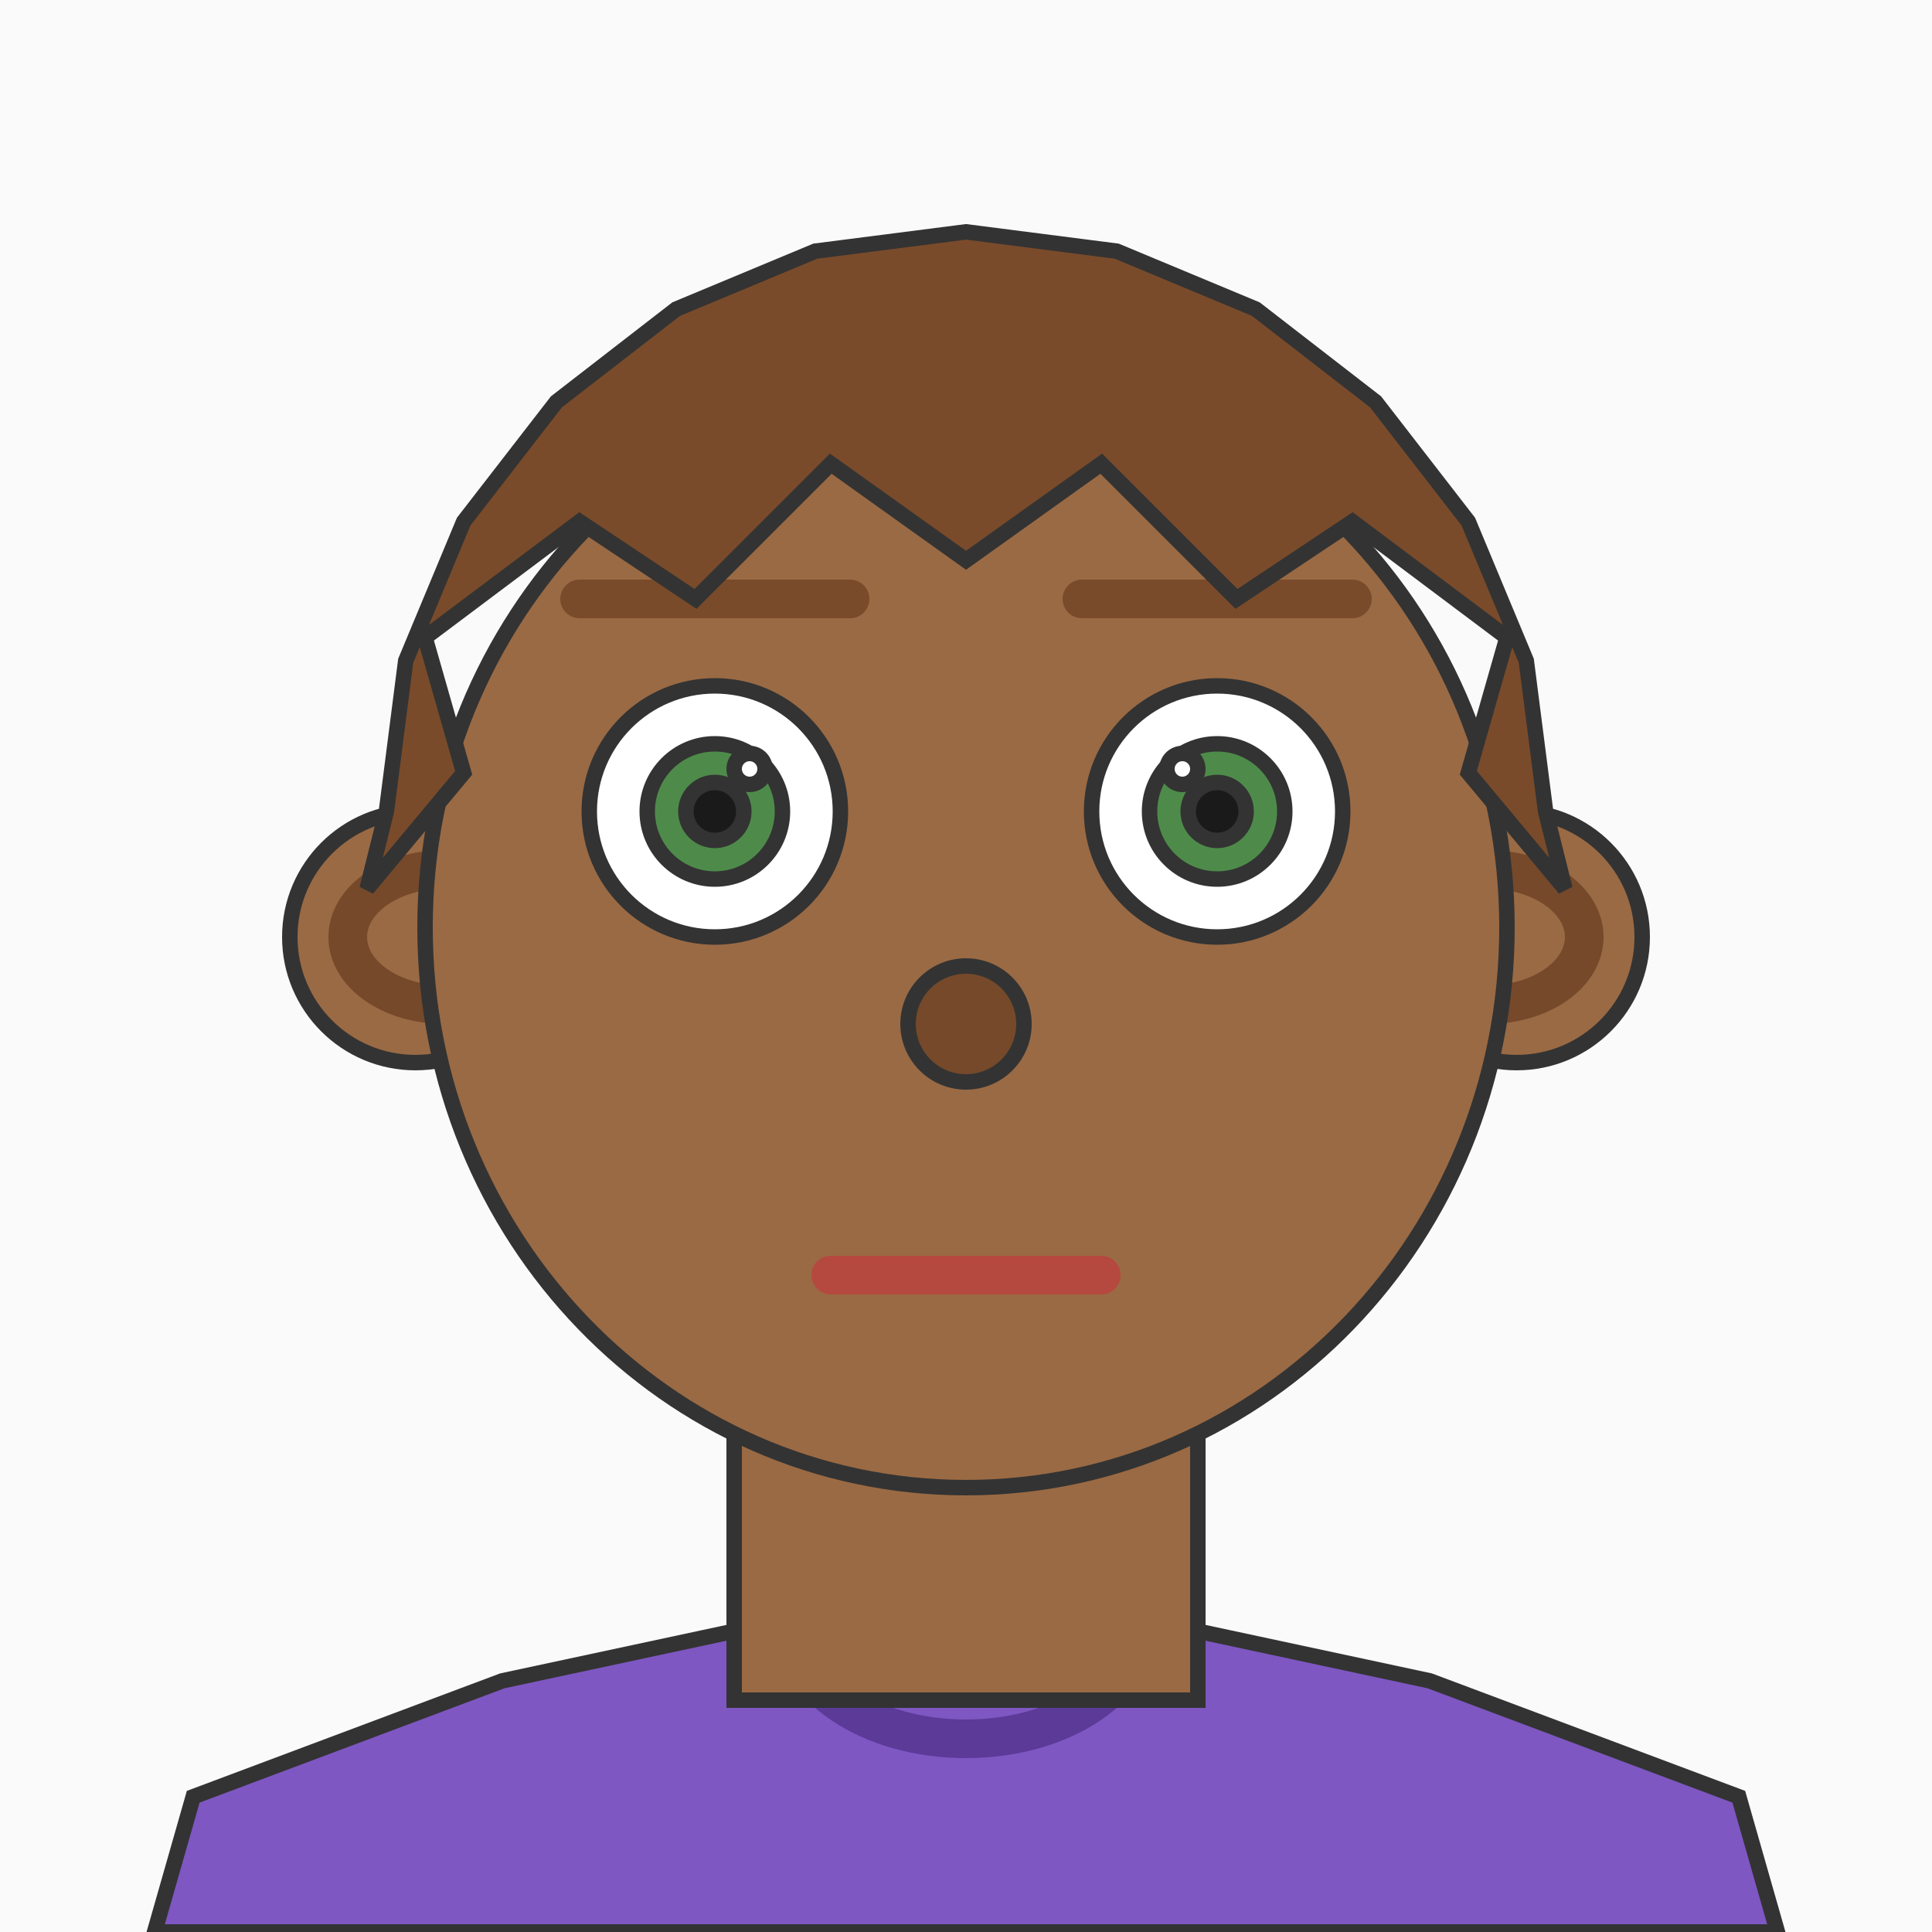
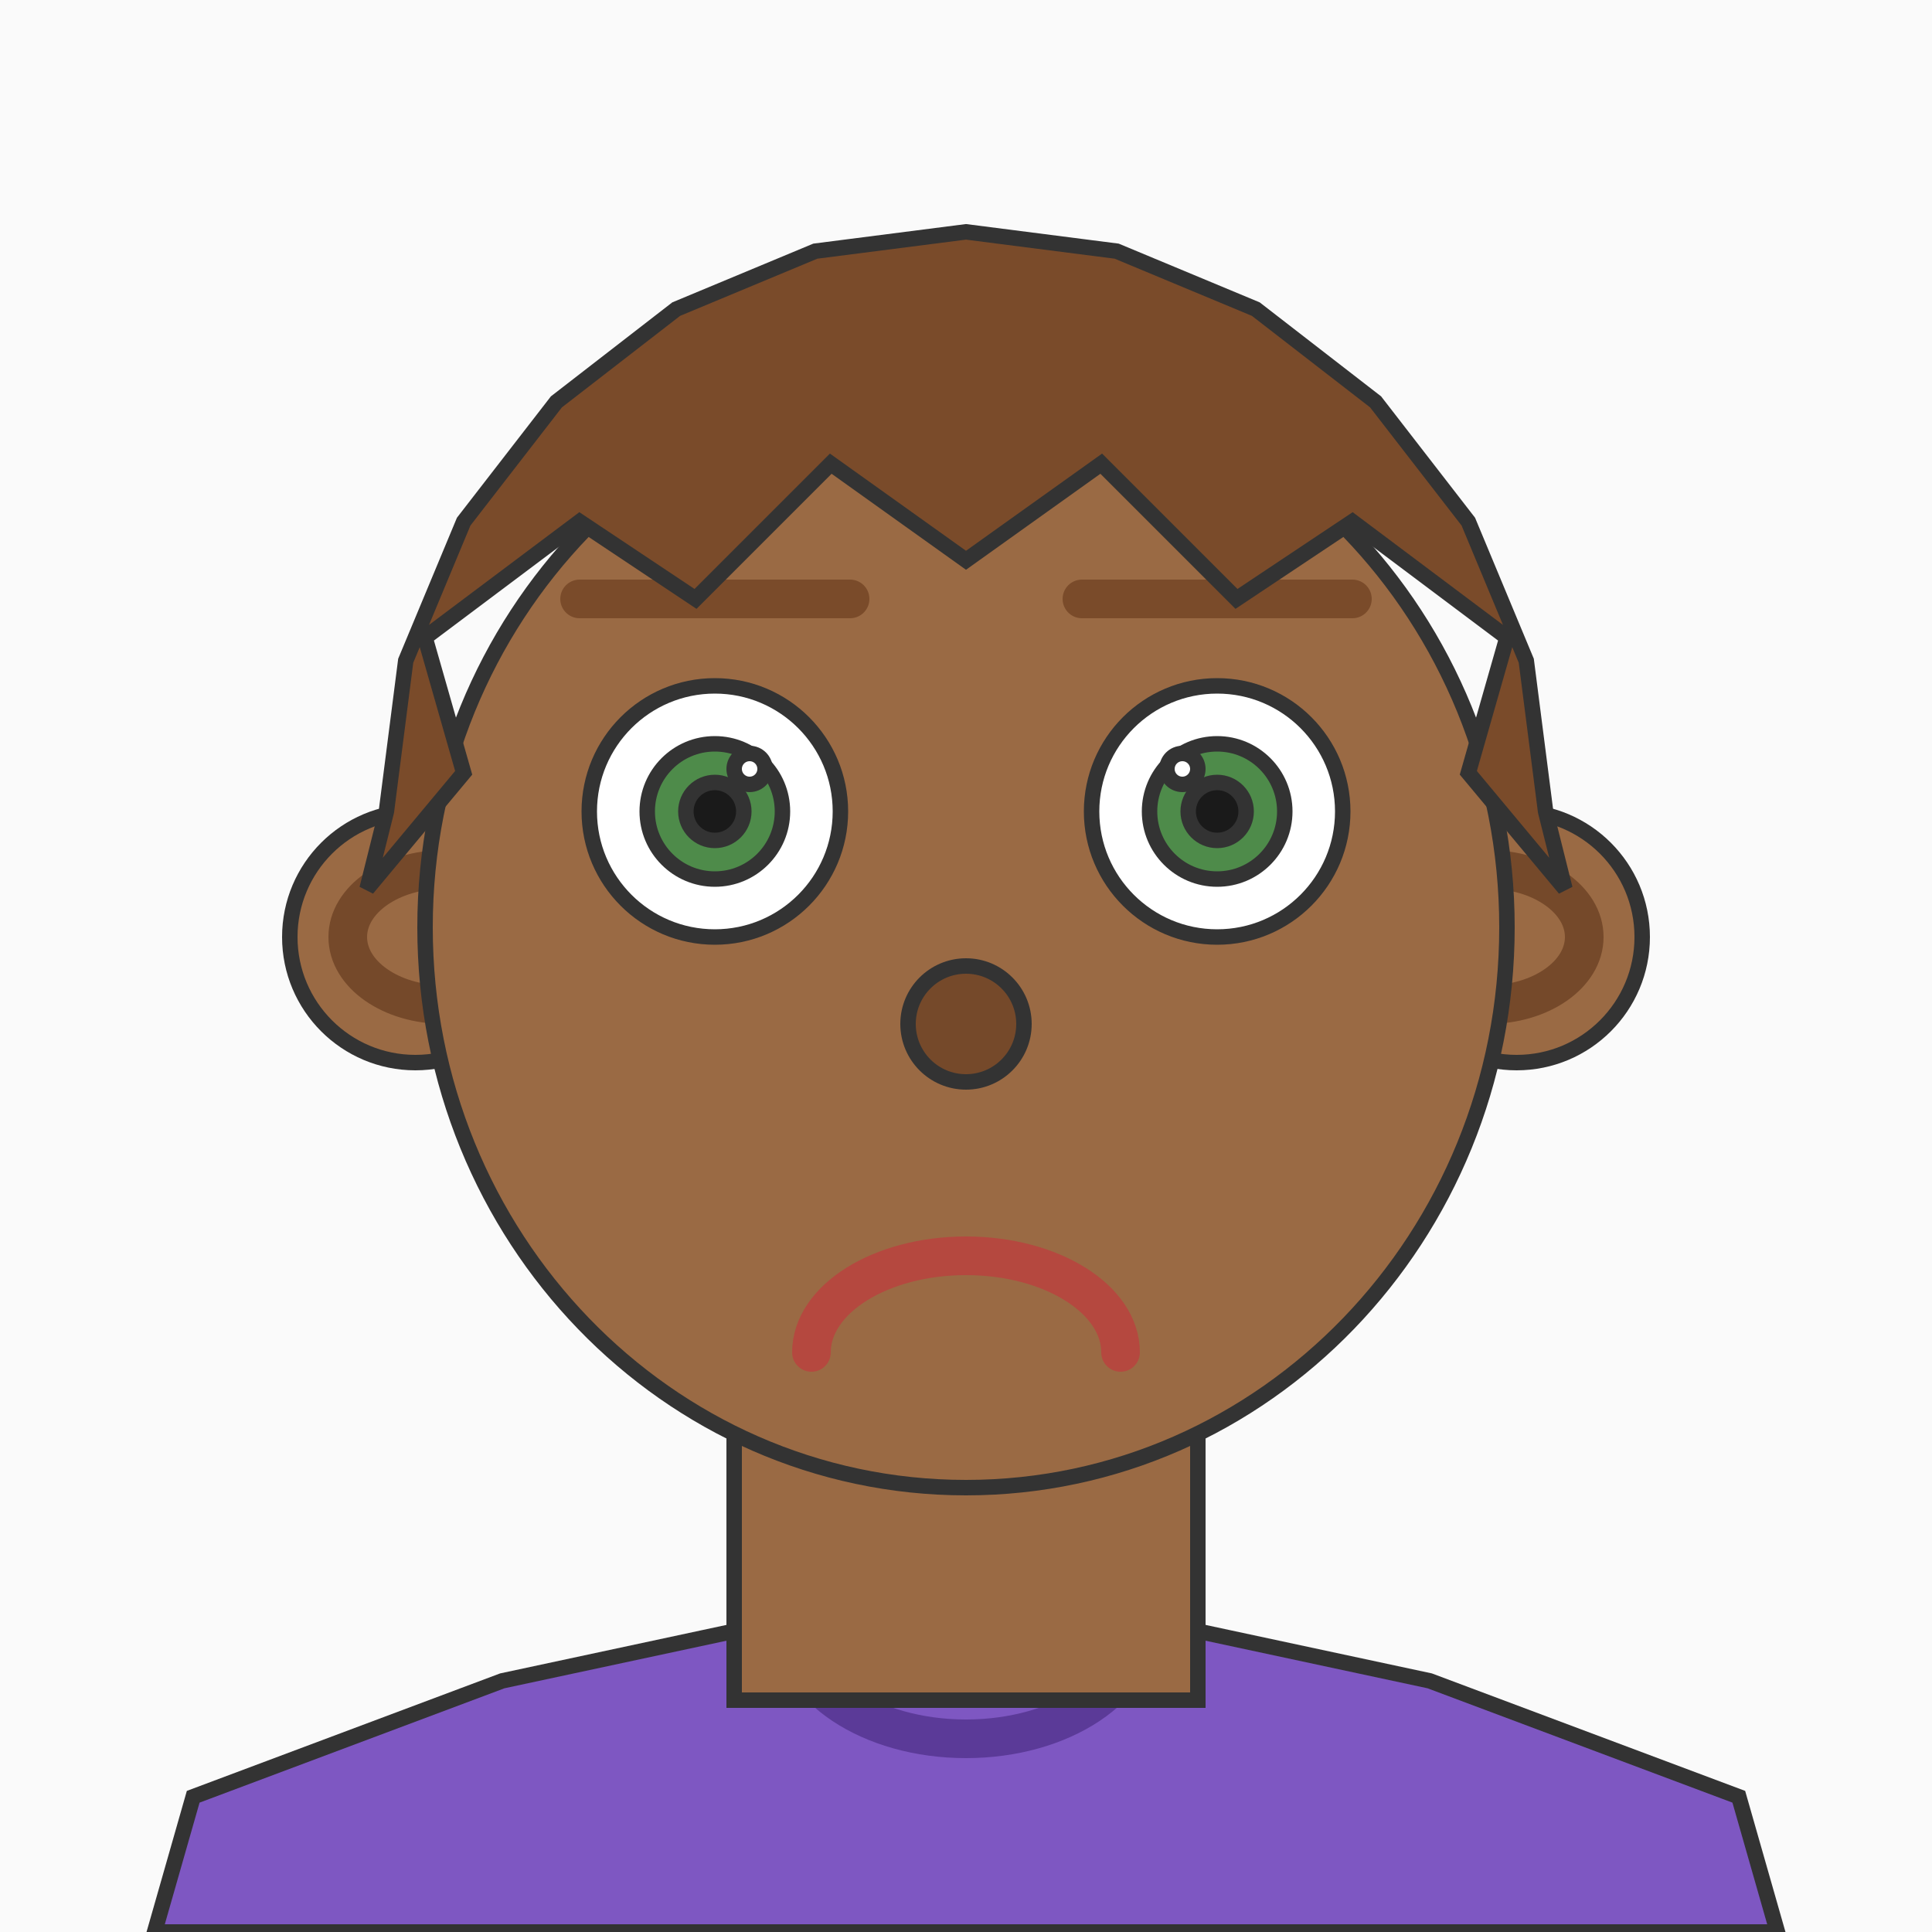
<svg xmlns="http://www.w3.org/2000/svg" viewBox="0 0 100 100" width="200" height="200">
  <rect width="100" height="100" fill="#fafafa" />
  <polygon points="8,100 10,93 26,87 40,84 60,84 74,87 90,93 92,100" fill="#7E57C2" stroke="#333" stroke-width="0.8" />
  <path d="M41 84 A9 6 0 0 0 59 84" fill="none" stroke="#5B3A98" stroke-width="2" stroke-linecap="round" stroke-linejoin="round" />
  <rect x="38" y="70" width="24" height="18" fill="#9A6A44" stroke="#333" stroke-width="0.8" />
  <ellipse cx="21.5" cy="48.5" rx="6.5" ry="6.5" fill="#9A6A44" stroke="#333" stroke-width="0.8" />
  <path d="M23 45 A5 3.5 0 0 0 23 52" fill="none" stroke="#75492A" stroke-width="2" stroke-linecap="round" stroke-linejoin="round" />
  <ellipse cx="78.5" cy="48.5" rx="6.5" ry="6.5" fill="#9A6A44" stroke="#333" stroke-width="0.8" />
  <path d="M77 45 A5 3.5 0 0 1 77 52" fill="none" stroke="#75492A" stroke-width="2" stroke-linecap="round" stroke-linejoin="round" />
  <ellipse cx="50" cy="48" rx="28" ry="29" fill="#9A6A44" stroke="#333" stroke-width="0.8" />
-   <polyline points="43,66 57,66" fill="none" stroke="#B5483F" stroke-width="2" stroke-linecap="round" stroke-linejoin="round" />
+   <path d="M42 70 A8 5 0 0 1 58 70" fill="none" stroke="#B5483F" stroke-width="2" stroke-linecap="round" stroke-linejoin="round" />
  <ellipse cx="50" cy="53" rx="3" ry="3" fill="#75492A" stroke="#333" stroke-width="0.8" />
  <ellipse cx="37" cy="42" rx="6.5" ry="6.5" fill="#FFFFFF" stroke="#333" stroke-width="0.8" />
  <ellipse cx="37" cy="42" rx="3.5" ry="3.5" fill="#4E8B4A" stroke="#333" stroke-width="0.8" />
  <ellipse cx="37" cy="42" rx="1.5" ry="1.5" fill="#1A1A1A" stroke="#333" stroke-width="0.8" />
  <ellipse cx="38.8" cy="39.8" rx="0.8" ry="0.8" fill="#FFFFFF" stroke="#333" stroke-width="0.8" />
  <ellipse cx="63" cy="42" rx="6.5" ry="6.5" fill="#FFFFFF" stroke="#333" stroke-width="0.8" />
  <ellipse cx="63" cy="42" rx="3.5" ry="3.5" fill="#4E8B4A" stroke="#333" stroke-width="0.8" />
  <ellipse cx="63" cy="42" rx="1.5" ry="1.5" fill="#1A1A1A" stroke="#333" stroke-width="0.8" />
  <ellipse cx="61.2" cy="39.8" rx="0.8" ry="0.8" fill="#FFFFFF" stroke="#333" stroke-width="0.8" />
  <polyline points="30,31 44,31" fill="none" stroke="#7A4B2A" stroke-width="2" stroke-linecap="round" stroke-linejoin="round" />
  <polyline points="70,31 56,31" fill="none" stroke="#7A4B2A" stroke-width="2" stroke-linecap="round" stroke-linejoin="round" />
  <polygon points="20,42 21,34.2 24,27 28.8,20.8 35,16 42.2,13 50,12 57.8,13 65,16 71.2,20.8 76,27 79,34.2 80,42 81,46 76,40 78,33 70,27 64,31 57,24 50,29 43,24 36,31 30,27 22,33 24,40 19,46" fill="#7A4B2A" stroke="#333" stroke-width="0.8" />
</svg>
